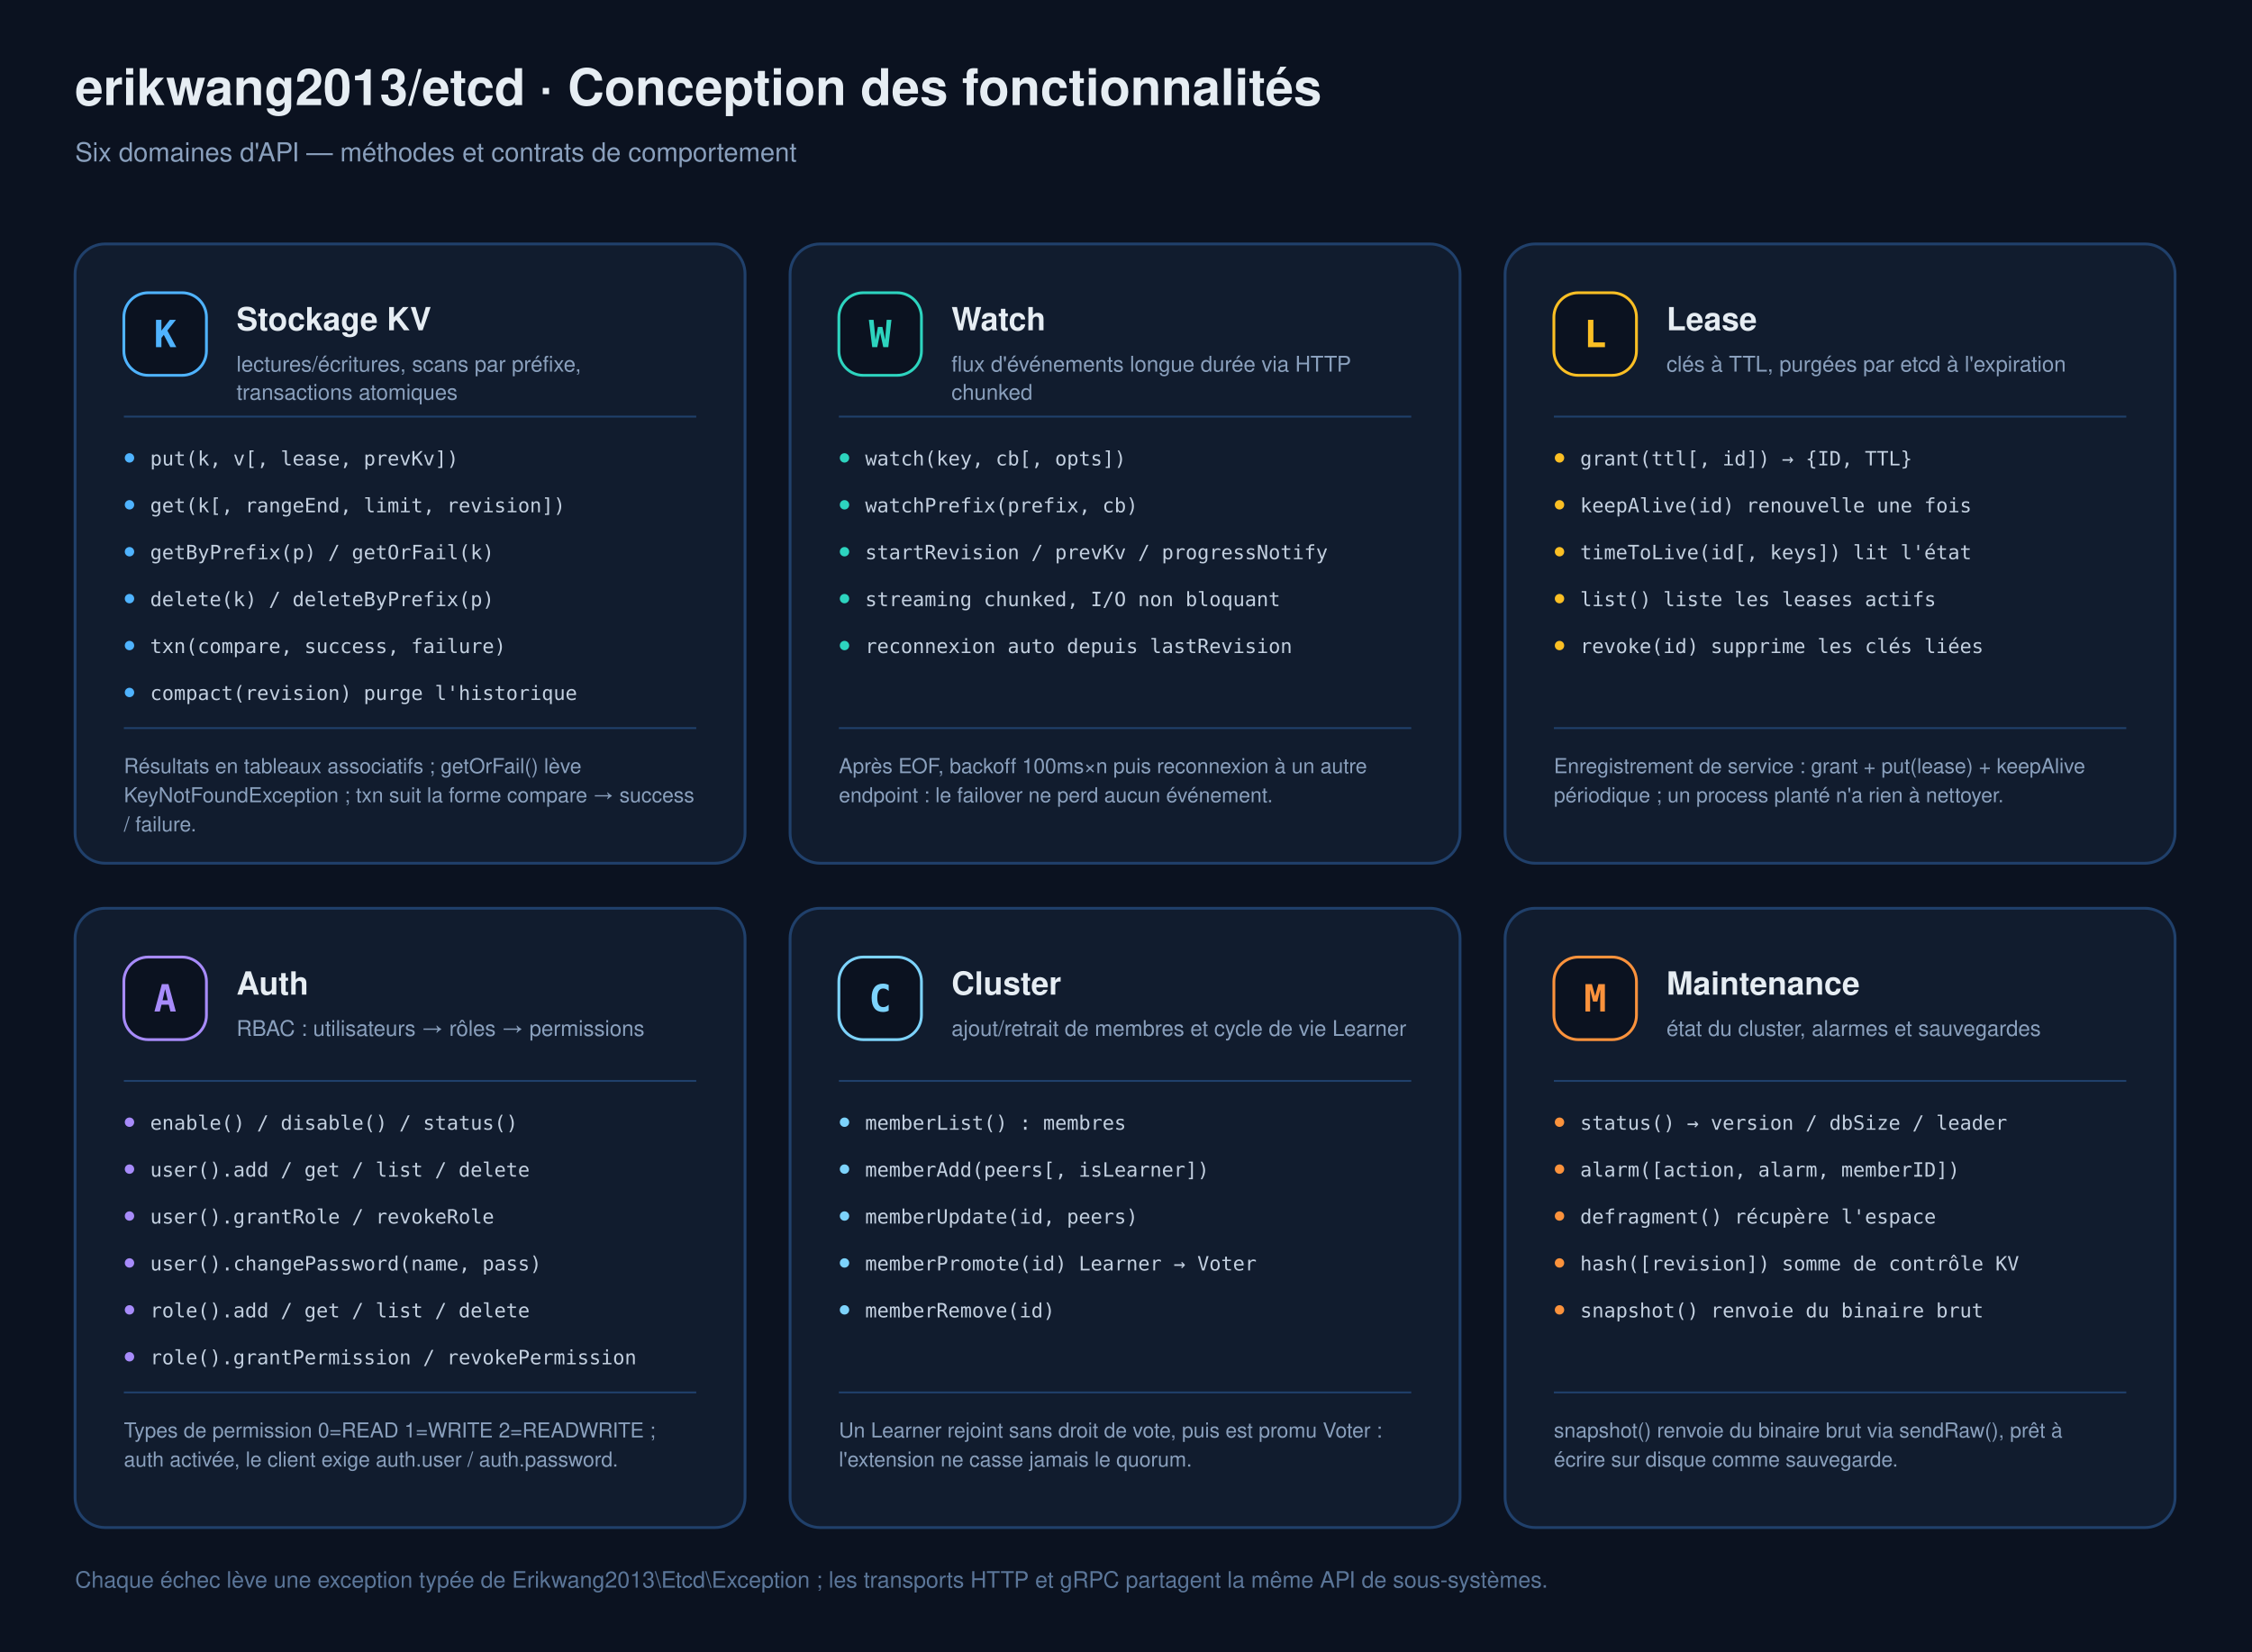
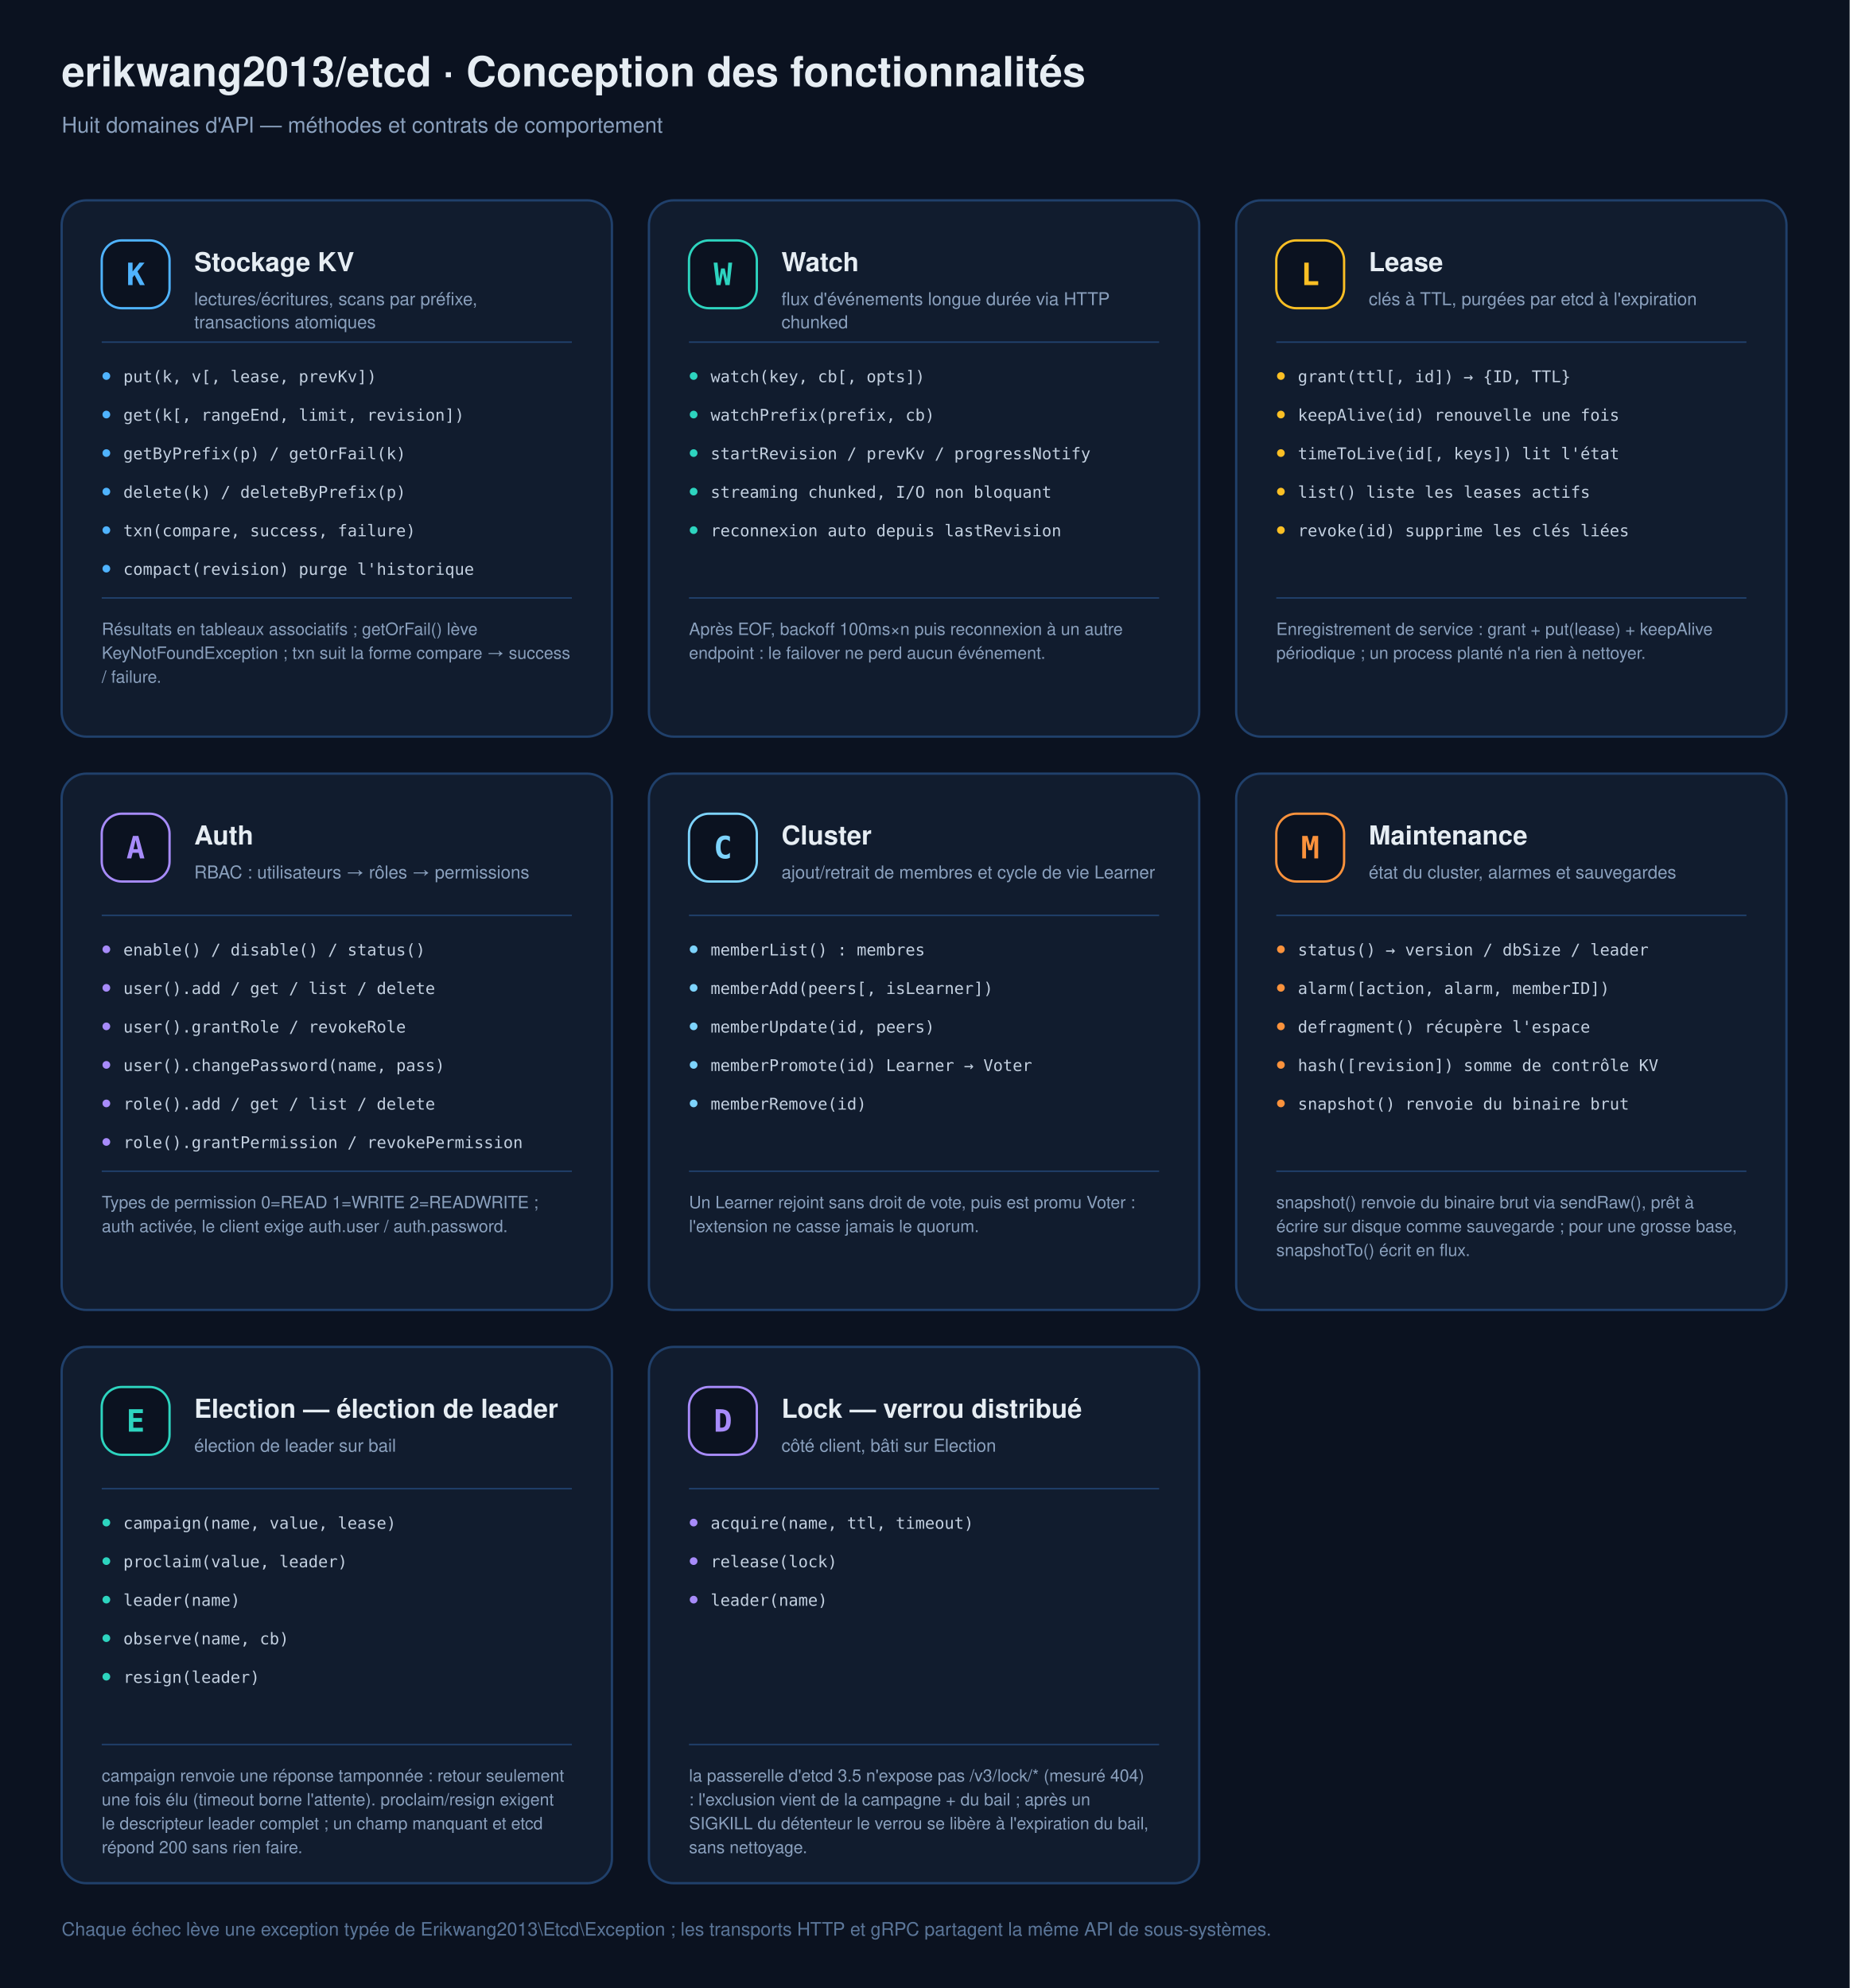
- <svg xmlns="http://www.w3.org/2000/svg" viewBox="0 0 1200 880" width="1200" height="880" font-family="Helvetica,Arial,'Noto Sans','Noto Sans CJK SC','Noto Sans Devanagari','Noto Sans Bengali','Noto Sans Arabic','Lohit Devanagari','PingFang SC','Microsoft YaHei',sans-serif" role="img" aria-labelledby="ttl dsc">
+ <svg xmlns="http://www.w3.org/2000/svg" viewBox="0 0 1200 1290" width="1200" height="1290" font-family="Helvetica,Arial,'Noto Sans','Noto Sans CJK SC','Noto Sans Devanagari','Noto Sans Bengali','Noto Sans Arabic','Lohit Devanagari','PingFang SC','Microsoft YaHei',sans-serif" role="img" aria-labelledby="ttl dsc">
  <rect x="0" y="0" width="1200" height="10000" rx="0" fill="#0b1220" stroke="none" stroke-width="1.5" />
  <text x="40.0" y="56" font-size="27" fill="#e6edf3" text-anchor="start" font-weight="700">erikwang2013/etcd · Conception des fonctionnalités</text>
-   <text x="40.0" y="86" font-size="14" fill="#8aa0bd" text-anchor="start" font-weight="400">Six domaines d'API — méthodes et contrats de comportement</text>
-   <rect x="40" y="130" width="357" height="330" rx="16" fill="#111c2e" stroke="#20406b" stroke-width="1.5" />
+   <text x="40.0" y="86" font-size="14" fill="#8aa0bd" text-anchor="start" font-weight="400">Huit domaines d'API — méthodes et contrats de comportement</text>
+   <rect x="40" y="130" width="357" height="348" rx="16" fill="#111c2e" stroke="#20406b" stroke-width="1.5" />
  <rect x="66" y="156" width="44" height="44" rx="13" fill="#0b1220" stroke="#4fb3ff" stroke-width="1.5" />
  <text x="88.0" y="185" font-size="20" fill="#4fb3ff" text-anchor="middle" font-weight="700" font-family="'DejaVu Sans Mono',Menlo,Consolas,'Noto Sans Mono CJK SC',monospace">K</text>
  <text x="126.0" y="176" font-size="17" fill="#e6edf3" text-anchor="start" font-weight="700">Stockage KV</text>
  <text x="126.0" y="198" font-size="11.5" fill="#8aa0bd" text-anchor="start" font-weight="400">lectures/écritures, scans par préfixe,</text>
  <text x="126.0" y="213" font-size="11.5" fill="#8aa0bd" text-anchor="start" font-weight="400">transactions atomiques</text>
  <line x1="66" y1="222" x2="371" y2="222" stroke="#20406b" stroke-width="1" />
  <circle cx="69" cy="244" r="2.5" fill="#4fb3ff" />
  <text x="80.0" y="248" font-size="10.5" fill="#c3d0e0" text-anchor="start" font-weight="400" font-family="'DejaVu Sans Mono',Menlo,Consolas,'Noto Sans Mono CJK SC',monospace">put(k, v[, lease, prevKv])</text>
  <circle cx="69" cy="269" r="2.5" fill="#4fb3ff" />
  <text x="80.0" y="273" font-size="10.5" fill="#c3d0e0" text-anchor="start" font-weight="400" font-family="'DejaVu Sans Mono',Menlo,Consolas,'Noto Sans Mono CJK SC',monospace">get(k[, rangeEnd, limit, revision])</text>
  <circle cx="69" cy="294" r="2.5" fill="#4fb3ff" />
  <text x="80.0" y="298" font-size="10.5" fill="#c3d0e0" text-anchor="start" font-weight="400" font-family="'DejaVu Sans Mono',Menlo,Consolas,'Noto Sans Mono CJK SC',monospace">getByPrefix(p) / getOrFail(k)</text>
  <circle cx="69" cy="319" r="2.5" fill="#4fb3ff" />
  <text x="80.0" y="323" font-size="10.5" fill="#c3d0e0" text-anchor="start" font-weight="400" font-family="'DejaVu Sans Mono',Menlo,Consolas,'Noto Sans Mono CJK SC',monospace">delete(k) / deleteByPrefix(p)</text>
  <circle cx="69" cy="344" r="2.5" fill="#4fb3ff" />
  <text x="80.0" y="348" font-size="10.5" fill="#c3d0e0" text-anchor="start" font-weight="400" font-family="'DejaVu Sans Mono',Menlo,Consolas,'Noto Sans Mono CJK SC',monospace">txn(compare, success, failure)</text>
  <circle cx="69" cy="369" r="2.5" fill="#4fb3ff" />
  <text x="80.0" y="373" font-size="10.5" fill="#c3d0e0" text-anchor="start" font-weight="400" font-family="'DejaVu Sans Mono',Menlo,Consolas,'Noto Sans Mono CJK SC',monospace">compact(revision) purge l'historique</text>
  <line x1="66" y1="388" x2="371" y2="388" stroke="#20406b" stroke-width="1" />
  <text x="66.0" y="412.0" font-size="11" fill="#8aa0bd" text-anchor="start" font-weight="400">Résultats en tableaux associatifs ; getOrFail() lève</text>
  <text x="66.0" y="427.5" font-size="11" fill="#8aa0bd" text-anchor="start" font-weight="400">KeyNotFoundException ; txn suit la forme compare → success</text>
  <text x="66.0" y="443.0" font-size="11" fill="#8aa0bd" text-anchor="start" font-weight="400">/ failure.</text>
-   <rect x="421" y="130" width="357" height="330" rx="16" fill="#111c2e" stroke="#20406b" stroke-width="1.5" />
+   <rect x="421" y="130" width="357" height="348" rx="16" fill="#111c2e" stroke="#20406b" stroke-width="1.5" />
  <rect x="447" y="156" width="44" height="44" rx="13" fill="#0b1220" stroke="#2dd4bf" stroke-width="1.5" />
  <text x="469.0" y="185" font-size="20" fill="#2dd4bf" text-anchor="middle" font-weight="700" font-family="'DejaVu Sans Mono',Menlo,Consolas,'Noto Sans Mono CJK SC',monospace">W</text>
  <text x="507.0" y="176" font-size="17" fill="#e6edf3" text-anchor="start" font-weight="700">Watch</text>
  <text x="507.0" y="198" font-size="11.5" fill="#8aa0bd" text-anchor="start" font-weight="400">flux d'événements longue durée via HTTP</text>
  <text x="507.0" y="213" font-size="11.5" fill="#8aa0bd" text-anchor="start" font-weight="400">chunked</text>
  <line x1="447" y1="222" x2="752" y2="222" stroke="#20406b" stroke-width="1" />
  <circle cx="450" cy="244" r="2.5" fill="#2dd4bf" />
  <text x="461.0" y="248" font-size="10.5" fill="#c3d0e0" text-anchor="start" font-weight="400" font-family="'DejaVu Sans Mono',Menlo,Consolas,'Noto Sans Mono CJK SC',monospace">watch(key, cb[, opts])</text>
  <circle cx="450" cy="269" r="2.5" fill="#2dd4bf" />
  <text x="461.0" y="273" font-size="10.5" fill="#c3d0e0" text-anchor="start" font-weight="400" font-family="'DejaVu Sans Mono',Menlo,Consolas,'Noto Sans Mono CJK SC',monospace">watchPrefix(prefix, cb)</text>
  <circle cx="450" cy="294" r="2.5" fill="#2dd4bf" />
  <text x="461.0" y="298" font-size="10.5" fill="#c3d0e0" text-anchor="start" font-weight="400" font-family="'DejaVu Sans Mono',Menlo,Consolas,'Noto Sans Mono CJK SC',monospace">startRevision / prevKv / progressNotify</text>
  <circle cx="450" cy="319" r="2.5" fill="#2dd4bf" />
  <text x="461.0" y="323" font-size="10.5" fill="#c3d0e0" text-anchor="start" font-weight="400" font-family="'DejaVu Sans Mono',Menlo,Consolas,'Noto Sans Mono CJK SC',monospace">streaming chunked, I/O non bloquant</text>
  <circle cx="450" cy="344" r="2.5" fill="#2dd4bf" />
  <text x="461.0" y="348" font-size="10.5" fill="#c3d0e0" text-anchor="start" font-weight="400" font-family="'DejaVu Sans Mono',Menlo,Consolas,'Noto Sans Mono CJK SC',monospace">reconnexion auto depuis lastRevision</text>
  <line x1="447" y1="388" x2="752" y2="388" stroke="#20406b" stroke-width="1" />
  <text x="447.0" y="412.0" font-size="11" fill="#8aa0bd" text-anchor="start" font-weight="400">Après EOF, backoff 100ms×n puis reconnexion à un autre</text>
  <text x="447.0" y="427.5" font-size="11" fill="#8aa0bd" text-anchor="start" font-weight="400">endpoint : le failover ne perd aucun événement.</text>
-   <rect x="802" y="130" width="357" height="330" rx="16" fill="#111c2e" stroke="#20406b" stroke-width="1.5" />
+   <rect x="802" y="130" width="357" height="348" rx="16" fill="#111c2e" stroke="#20406b" stroke-width="1.5" />
  <rect x="828" y="156" width="44" height="44" rx="13" fill="#0b1220" stroke="#fbbf24" stroke-width="1.5" />
  <text x="850.0" y="185" font-size="20" fill="#fbbf24" text-anchor="middle" font-weight="700" font-family="'DejaVu Sans Mono',Menlo,Consolas,'Noto Sans Mono CJK SC',monospace">L</text>
  <text x="888.0" y="176" font-size="17" fill="#e6edf3" text-anchor="start" font-weight="700">Lease</text>
  <text x="888.0" y="198" font-size="11.5" fill="#8aa0bd" text-anchor="start" font-weight="400">clés à TTL, purgées par etcd à l'expiration</text>
  <line x1="828" y1="222" x2="1133" y2="222" stroke="#20406b" stroke-width="1" />
  <circle cx="831" cy="244" r="2.5" fill="#fbbf24" />
  <text x="842.0" y="248" font-size="10.5" fill="#c3d0e0" text-anchor="start" font-weight="400" font-family="'DejaVu Sans Mono',Menlo,Consolas,'Noto Sans Mono CJK SC',monospace">grant(ttl[, id]) → {ID, TTL}</text>
  <circle cx="831" cy="269" r="2.5" fill="#fbbf24" />
  <text x="842.0" y="273" font-size="10.5" fill="#c3d0e0" text-anchor="start" font-weight="400" font-family="'DejaVu Sans Mono',Menlo,Consolas,'Noto Sans Mono CJK SC',monospace">keepAlive(id) renouvelle une fois</text>
  <circle cx="831" cy="294" r="2.5" fill="#fbbf24" />
  <text x="842.0" y="298" font-size="10.5" fill="#c3d0e0" text-anchor="start" font-weight="400" font-family="'DejaVu Sans Mono',Menlo,Consolas,'Noto Sans Mono CJK SC',monospace">timeToLive(id[, keys]) lit l'état</text>
  <circle cx="831" cy="319" r="2.5" fill="#fbbf24" />
  <text x="842.0" y="323" font-size="10.5" fill="#c3d0e0" text-anchor="start" font-weight="400" font-family="'DejaVu Sans Mono',Menlo,Consolas,'Noto Sans Mono CJK SC',monospace">list() liste les leases actifs</text>
  <circle cx="831" cy="344" r="2.5" fill="#fbbf24" />
  <text x="842.0" y="348" font-size="10.5" fill="#c3d0e0" text-anchor="start" font-weight="400" font-family="'DejaVu Sans Mono',Menlo,Consolas,'Noto Sans Mono CJK SC',monospace">revoke(id) supprime les clés liées</text>
  <line x1="828" y1="388" x2="1133" y2="388" stroke="#20406b" stroke-width="1" />
  <text x="828.0" y="412.0" font-size="11" fill="#8aa0bd" text-anchor="start" font-weight="400">Enregistrement de service : grant + put(lease) + keepAlive</text>
  <text x="828.0" y="427.5" font-size="11" fill="#8aa0bd" text-anchor="start" font-weight="400">périodique ; un process planté n'a rien à nettoyer.</text>
-   <rect x="40" y="484" width="357" height="330" rx="16" fill="#111c2e" stroke="#20406b" stroke-width="1.5" />
-   <rect x="66" y="510" width="44" height="44" rx="13" fill="#0b1220" stroke="#a78bfa" stroke-width="1.5" />
-   <text x="88.0" y="539" font-size="20" fill="#a78bfa" text-anchor="middle" font-weight="700" font-family="'DejaVu Sans Mono',Menlo,Consolas,'Noto Sans Mono CJK SC',monospace">A</text>
-   <text x="126.0" y="530" font-size="17" fill="#e6edf3" text-anchor="start" font-weight="700">Auth</text>
-   <text x="126.0" y="552" font-size="11.5" fill="#8aa0bd" text-anchor="start" font-weight="400">RBAC : utilisateurs → rôles → permissions</text>
-   <line x1="66" y1="576" x2="371" y2="576" stroke="#20406b" stroke-width="1" />
-   <circle cx="69" cy="598" r="2.5" fill="#a78bfa" />
-   <text x="80.0" y="602" font-size="10.5" fill="#c3d0e0" text-anchor="start" font-weight="400" font-family="'DejaVu Sans Mono',Menlo,Consolas,'Noto Sans Mono CJK SC',monospace">enable() / disable() / status()</text>
-   <circle cx="69" cy="623" r="2.5" fill="#a78bfa" />
-   <text x="80.0" y="627" font-size="10.5" fill="#c3d0e0" text-anchor="start" font-weight="400" font-family="'DejaVu Sans Mono',Menlo,Consolas,'Noto Sans Mono CJK SC',monospace">user().add / get / list / delete</text>
-   <circle cx="69" cy="648" r="2.5" fill="#a78bfa" />
-   <text x="80.0" y="652" font-size="10.5" fill="#c3d0e0" text-anchor="start" font-weight="400" font-family="'DejaVu Sans Mono',Menlo,Consolas,'Noto Sans Mono CJK SC',monospace">user().grantRole / revokeRole</text>
-   <circle cx="69" cy="673" r="2.5" fill="#a78bfa" />
-   <text x="80.0" y="677" font-size="10.5" fill="#c3d0e0" text-anchor="start" font-weight="400" font-family="'DejaVu Sans Mono',Menlo,Consolas,'Noto Sans Mono CJK SC',monospace">user().changePassword(name, pass)</text>
-   <circle cx="69" cy="698" r="2.5" fill="#a78bfa" />
-   <text x="80.0" y="702" font-size="10.5" fill="#c3d0e0" text-anchor="start" font-weight="400" font-family="'DejaVu Sans Mono',Menlo,Consolas,'Noto Sans Mono CJK SC',monospace">role().add / get / list / delete</text>
-   <circle cx="69" cy="723" r="2.5" fill="#a78bfa" />
-   <text x="80.0" y="727" font-size="10.5" fill="#c3d0e0" text-anchor="start" font-weight="400" font-family="'DejaVu Sans Mono',Menlo,Consolas,'Noto Sans Mono CJK SC',monospace">role().grantPermission / revokePermission</text>
-   <line x1="66" y1="742" x2="371" y2="742" stroke="#20406b" stroke-width="1" />
-   <text x="66.0" y="766.0" font-size="11" fill="#8aa0bd" text-anchor="start" font-weight="400">Types de permission 0=READ 1=WRITE 2=READWRITE ;</text>
-   <text x="66.0" y="781.5" font-size="11" fill="#8aa0bd" text-anchor="start" font-weight="400">auth activée, le client exige auth.user / auth.password.</text>
-   <rect x="421" y="484" width="357" height="330" rx="16" fill="#111c2e" stroke="#20406b" stroke-width="1.5" />
-   <rect x="447" y="510" width="44" height="44" rx="13" fill="#0b1220" stroke="#7dd3fc" stroke-width="1.5" />
-   <text x="469.0" y="539" font-size="20" fill="#7dd3fc" text-anchor="middle" font-weight="700" font-family="'DejaVu Sans Mono',Menlo,Consolas,'Noto Sans Mono CJK SC',monospace">C</text>
-   <text x="507.0" y="530" font-size="17" fill="#e6edf3" text-anchor="start" font-weight="700">Cluster</text>
-   <text x="507.0" y="552" font-size="11.5" fill="#8aa0bd" text-anchor="start" font-weight="400">ajout/retrait de membres et cycle de vie Learner</text>
-   <line x1="447" y1="576" x2="752" y2="576" stroke="#20406b" stroke-width="1" />
-   <circle cx="450" cy="598" r="2.5" fill="#7dd3fc" />
-   <text x="461.0" y="602" font-size="10.5" fill="#c3d0e0" text-anchor="start" font-weight="400" font-family="'DejaVu Sans Mono',Menlo,Consolas,'Noto Sans Mono CJK SC',monospace">memberList() : membres</text>
-   <circle cx="450" cy="623" r="2.5" fill="#7dd3fc" />
-   <text x="461.0" y="627" font-size="10.5" fill="#c3d0e0" text-anchor="start" font-weight="400" font-family="'DejaVu Sans Mono',Menlo,Consolas,'Noto Sans Mono CJK SC',monospace">memberAdd(peers[, isLearner])</text>
-   <circle cx="450" cy="648" r="2.5" fill="#7dd3fc" />
-   <text x="461.0" y="652" font-size="10.5" fill="#c3d0e0" text-anchor="start" font-weight="400" font-family="'DejaVu Sans Mono',Menlo,Consolas,'Noto Sans Mono CJK SC',monospace">memberUpdate(id, peers)</text>
-   <circle cx="450" cy="673" r="2.5" fill="#7dd3fc" />
-   <text x="461.0" y="677" font-size="10.5" fill="#c3d0e0" text-anchor="start" font-weight="400" font-family="'DejaVu Sans Mono',Menlo,Consolas,'Noto Sans Mono CJK SC',monospace">memberPromote(id) Learner → Voter</text>
-   <circle cx="450" cy="698" r="2.5" fill="#7dd3fc" />
-   <text x="461.0" y="702" font-size="10.5" fill="#c3d0e0" text-anchor="start" font-weight="400" font-family="'DejaVu Sans Mono',Menlo,Consolas,'Noto Sans Mono CJK SC',monospace">memberRemove(id)</text>
-   <line x1="447" y1="742" x2="752" y2="742" stroke="#20406b" stroke-width="1" />
-   <text x="447.0" y="766.0" font-size="11" fill="#8aa0bd" text-anchor="start" font-weight="400">Un Learner rejoint sans droit de vote, puis est promu Voter :</text>
-   <text x="447.0" y="781.5" font-size="11" fill="#8aa0bd" text-anchor="start" font-weight="400">l'extension ne casse jamais le quorum.</text>
-   <rect x="802" y="484" width="357" height="330" rx="16" fill="#111c2e" stroke="#20406b" stroke-width="1.5" />
-   <rect x="828" y="510" width="44" height="44" rx="13" fill="#0b1220" stroke="#fb923c" stroke-width="1.5" />
-   <text x="850.0" y="539" font-size="20" fill="#fb923c" text-anchor="middle" font-weight="700" font-family="'DejaVu Sans Mono',Menlo,Consolas,'Noto Sans Mono CJK SC',monospace">M</text>
-   <text x="888.0" y="530" font-size="17" fill="#e6edf3" text-anchor="start" font-weight="700">Maintenance</text>
-   <text x="888.0" y="552" font-size="11.5" fill="#8aa0bd" text-anchor="start" font-weight="400">état du cluster, alarmes et sauvegardes</text>
-   <line x1="828" y1="576" x2="1133" y2="576" stroke="#20406b" stroke-width="1" />
-   <circle cx="831" cy="598" r="2.5" fill="#fb923c" />
-   <text x="842.0" y="602" font-size="10.5" fill="#c3d0e0" text-anchor="start" font-weight="400" font-family="'DejaVu Sans Mono',Menlo,Consolas,'Noto Sans Mono CJK SC',monospace">status() → version / dbSize / leader</text>
-   <circle cx="831" cy="623" r="2.5" fill="#fb923c" />
-   <text x="842.0" y="627" font-size="10.5" fill="#c3d0e0" text-anchor="start" font-weight="400" font-family="'DejaVu Sans Mono',Menlo,Consolas,'Noto Sans Mono CJK SC',monospace">alarm([action, alarm, memberID])</text>
-   <circle cx="831" cy="648" r="2.5" fill="#fb923c" />
-   <text x="842.0" y="652" font-size="10.5" fill="#c3d0e0" text-anchor="start" font-weight="400" font-family="'DejaVu Sans Mono',Menlo,Consolas,'Noto Sans Mono CJK SC',monospace">defragment() récupère l'espace</text>
-   <circle cx="831" cy="673" r="2.5" fill="#fb923c" />
-   <text x="842.0" y="677" font-size="10.5" fill="#c3d0e0" text-anchor="start" font-weight="400" font-family="'DejaVu Sans Mono',Menlo,Consolas,'Noto Sans Mono CJK SC',monospace">hash([revision]) somme de contrôle KV</text>
-   <circle cx="831" cy="698" r="2.5" fill="#fb923c" />
-   <text x="842.0" y="702" font-size="10.5" fill="#c3d0e0" text-anchor="start" font-weight="400" font-family="'DejaVu Sans Mono',Menlo,Consolas,'Noto Sans Mono CJK SC',monospace">snapshot() renvoie du binaire brut</text>
-   <line x1="828" y1="742" x2="1133" y2="742" stroke="#20406b" stroke-width="1" />
-   <text x="828.0" y="766.0" font-size="11" fill="#8aa0bd" text-anchor="start" font-weight="400">snapshot() renvoie du binaire brut via sendRaw(), prêt à</text>
-   <text x="828.0" y="781.5" font-size="11" fill="#8aa0bd" text-anchor="start" font-weight="400">écrire sur disque comme sauvegarde.</text>
-   <text x="40.0" y="846" font-size="12" fill="#5b7699" text-anchor="start" font-weight="400">Chaque échec lève une exception typée de Erikwang2013\Etcd\Exception ; les transports HTTP et gRPC partagent la même API de sous-systèmes.</text>
+   <rect x="40" y="502" width="357" height="348" rx="16" fill="#111c2e" stroke="#20406b" stroke-width="1.5" />
+   <rect x="66" y="528" width="44" height="44" rx="13" fill="#0b1220" stroke="#a78bfa" stroke-width="1.5" />
+   <text x="88.0" y="557" font-size="20" fill="#a78bfa" text-anchor="middle" font-weight="700" font-family="'DejaVu Sans Mono',Menlo,Consolas,'Noto Sans Mono CJK SC',monospace">A</text>
+   <text x="126.0" y="548" font-size="17" fill="#e6edf3" text-anchor="start" font-weight="700">Auth</text>
+   <text x="126.0" y="570" font-size="11.5" fill="#8aa0bd" text-anchor="start" font-weight="400">RBAC : utilisateurs → rôles → permissions</text>
+   <line x1="66" y1="594" x2="371" y2="594" stroke="#20406b" stroke-width="1" />
+   <circle cx="69" cy="616" r="2.5" fill="#a78bfa" />
+   <text x="80.0" y="620" font-size="10.5" fill="#c3d0e0" text-anchor="start" font-weight="400" font-family="'DejaVu Sans Mono',Menlo,Consolas,'Noto Sans Mono CJK SC',monospace">enable() / disable() / status()</text>
+   <circle cx="69" cy="641" r="2.5" fill="#a78bfa" />
+   <text x="80.0" y="645" font-size="10.5" fill="#c3d0e0" text-anchor="start" font-weight="400" font-family="'DejaVu Sans Mono',Menlo,Consolas,'Noto Sans Mono CJK SC',monospace">user().add / get / list / delete</text>
+   <circle cx="69" cy="666" r="2.5" fill="#a78bfa" />
+   <text x="80.0" y="670" font-size="10.5" fill="#c3d0e0" text-anchor="start" font-weight="400" font-family="'DejaVu Sans Mono',Menlo,Consolas,'Noto Sans Mono CJK SC',monospace">user().grantRole / revokeRole</text>
+   <circle cx="69" cy="691" r="2.5" fill="#a78bfa" />
+   <text x="80.0" y="695" font-size="10.5" fill="#c3d0e0" text-anchor="start" font-weight="400" font-family="'DejaVu Sans Mono',Menlo,Consolas,'Noto Sans Mono CJK SC',monospace">user().changePassword(name, pass)</text>
+   <circle cx="69" cy="716" r="2.5" fill="#a78bfa" />
+   <text x="80.0" y="720" font-size="10.5" fill="#c3d0e0" text-anchor="start" font-weight="400" font-family="'DejaVu Sans Mono',Menlo,Consolas,'Noto Sans Mono CJK SC',monospace">role().add / get / list / delete</text>
+   <circle cx="69" cy="741" r="2.5" fill="#a78bfa" />
+   <text x="80.0" y="745" font-size="10.5" fill="#c3d0e0" text-anchor="start" font-weight="400" font-family="'DejaVu Sans Mono',Menlo,Consolas,'Noto Sans Mono CJK SC',monospace">role().grantPermission / revokePermission</text>
+   <line x1="66" y1="760" x2="371" y2="760" stroke="#20406b" stroke-width="1" />
+   <text x="66.0" y="784.0" font-size="11" fill="#8aa0bd" text-anchor="start" font-weight="400">Types de permission 0=READ 1=WRITE 2=READWRITE ;</text>
+   <text x="66.0" y="799.5" font-size="11" fill="#8aa0bd" text-anchor="start" font-weight="400">auth activée, le client exige auth.user / auth.password.</text>
+   <rect x="421" y="502" width="357" height="348" rx="16" fill="#111c2e" stroke="#20406b" stroke-width="1.5" />
+   <rect x="447" y="528" width="44" height="44" rx="13" fill="#0b1220" stroke="#7dd3fc" stroke-width="1.5" />
+   <text x="469.0" y="557" font-size="20" fill="#7dd3fc" text-anchor="middle" font-weight="700" font-family="'DejaVu Sans Mono',Menlo,Consolas,'Noto Sans Mono CJK SC',monospace">C</text>
+   <text x="507.0" y="548" font-size="17" fill="#e6edf3" text-anchor="start" font-weight="700">Cluster</text>
+   <text x="507.0" y="570" font-size="11.5" fill="#8aa0bd" text-anchor="start" font-weight="400">ajout/retrait de membres et cycle de vie Learner</text>
+   <line x1="447" y1="594" x2="752" y2="594" stroke="#20406b" stroke-width="1" />
+   <circle cx="450" cy="616" r="2.5" fill="#7dd3fc" />
+   <text x="461.0" y="620" font-size="10.5" fill="#c3d0e0" text-anchor="start" font-weight="400" font-family="'DejaVu Sans Mono',Menlo,Consolas,'Noto Sans Mono CJK SC',monospace">memberList() : membres</text>
+   <circle cx="450" cy="641" r="2.5" fill="#7dd3fc" />
+   <text x="461.0" y="645" font-size="10.5" fill="#c3d0e0" text-anchor="start" font-weight="400" font-family="'DejaVu Sans Mono',Menlo,Consolas,'Noto Sans Mono CJK SC',monospace">memberAdd(peers[, isLearner])</text>
+   <circle cx="450" cy="666" r="2.5" fill="#7dd3fc" />
+   <text x="461.0" y="670" font-size="10.5" fill="#c3d0e0" text-anchor="start" font-weight="400" font-family="'DejaVu Sans Mono',Menlo,Consolas,'Noto Sans Mono CJK SC',monospace">memberUpdate(id, peers)</text>
+   <circle cx="450" cy="691" r="2.5" fill="#7dd3fc" />
+   <text x="461.0" y="695" font-size="10.5" fill="#c3d0e0" text-anchor="start" font-weight="400" font-family="'DejaVu Sans Mono',Menlo,Consolas,'Noto Sans Mono CJK SC',monospace">memberPromote(id) Learner → Voter</text>
+   <circle cx="450" cy="716" r="2.5" fill="#7dd3fc" />
+   <text x="461.0" y="720" font-size="10.5" fill="#c3d0e0" text-anchor="start" font-weight="400" font-family="'DejaVu Sans Mono',Menlo,Consolas,'Noto Sans Mono CJK SC',monospace">memberRemove(id)</text>
+   <line x1="447" y1="760" x2="752" y2="760" stroke="#20406b" stroke-width="1" />
+   <text x="447.0" y="784.0" font-size="11" fill="#8aa0bd" text-anchor="start" font-weight="400">Un Learner rejoint sans droit de vote, puis est promu Voter :</text>
+   <text x="447.0" y="799.5" font-size="11" fill="#8aa0bd" text-anchor="start" font-weight="400">l'extension ne casse jamais le quorum.</text>
+   <rect x="802" y="502" width="357" height="348" rx="16" fill="#111c2e" stroke="#20406b" stroke-width="1.5" />
+   <rect x="828" y="528" width="44" height="44" rx="13" fill="#0b1220" stroke="#fb923c" stroke-width="1.5" />
+   <text x="850.0" y="557" font-size="20" fill="#fb923c" text-anchor="middle" font-weight="700" font-family="'DejaVu Sans Mono',Menlo,Consolas,'Noto Sans Mono CJK SC',monospace">M</text>
+   <text x="888.0" y="548" font-size="17" fill="#e6edf3" text-anchor="start" font-weight="700">Maintenance</text>
+   <text x="888.0" y="570" font-size="11.5" fill="#8aa0bd" text-anchor="start" font-weight="400">état du cluster, alarmes et sauvegardes</text>
+   <line x1="828" y1="594" x2="1133" y2="594" stroke="#20406b" stroke-width="1" />
+   <circle cx="831" cy="616" r="2.5" fill="#fb923c" />
+   <text x="842.0" y="620" font-size="10.5" fill="#c3d0e0" text-anchor="start" font-weight="400" font-family="'DejaVu Sans Mono',Menlo,Consolas,'Noto Sans Mono CJK SC',monospace">status() → version / dbSize / leader</text>
+   <circle cx="831" cy="641" r="2.5" fill="#fb923c" />
+   <text x="842.0" y="645" font-size="10.5" fill="#c3d0e0" text-anchor="start" font-weight="400" font-family="'DejaVu Sans Mono',Menlo,Consolas,'Noto Sans Mono CJK SC',monospace">alarm([action, alarm, memberID])</text>
+   <circle cx="831" cy="666" r="2.5" fill="#fb923c" />
+   <text x="842.0" y="670" font-size="10.5" fill="#c3d0e0" text-anchor="start" font-weight="400" font-family="'DejaVu Sans Mono',Menlo,Consolas,'Noto Sans Mono CJK SC',monospace">defragment() récupère l'espace</text>
+   <circle cx="831" cy="691" r="2.5" fill="#fb923c" />
+   <text x="842.0" y="695" font-size="10.5" fill="#c3d0e0" text-anchor="start" font-weight="400" font-family="'DejaVu Sans Mono',Menlo,Consolas,'Noto Sans Mono CJK SC',monospace">hash([revision]) somme de contrôle KV</text>
+   <circle cx="831" cy="716" r="2.5" fill="#fb923c" />
+   <text x="842.0" y="720" font-size="10.5" fill="#c3d0e0" text-anchor="start" font-weight="400" font-family="'DejaVu Sans Mono',Menlo,Consolas,'Noto Sans Mono CJK SC',monospace">snapshot() renvoie du binaire brut</text>
+   <line x1="828" y1="760" x2="1133" y2="760" stroke="#20406b" stroke-width="1" />
+   <text x="828.0" y="784.0" font-size="11" fill="#8aa0bd" text-anchor="start" font-weight="400">snapshot() renvoie du binaire brut via sendRaw(), prêt à</text>
+   <text x="828.0" y="799.5" font-size="11" fill="#8aa0bd" text-anchor="start" font-weight="400">écrire sur disque comme sauvegarde ; pour une grosse base,</text>
+   <text x="828.0" y="815.0" font-size="11" fill="#8aa0bd" text-anchor="start" font-weight="400">snapshotTo() écrit en flux.</text>
+   <rect x="40" y="874" width="357" height="348" rx="16" fill="#111c2e" stroke="#20406b" stroke-width="1.5" />
+   <rect x="66" y="900" width="44" height="44" rx="13" fill="#0b1220" stroke="#2dd4bf" stroke-width="1.5" />
+   <text x="88.0" y="929" font-size="20" fill="#2dd4bf" text-anchor="middle" font-weight="700" font-family="'DejaVu Sans Mono',Menlo,Consolas,'Noto Sans Mono CJK SC',monospace">E</text>
+   <text x="126.0" y="920" font-size="17" fill="#e6edf3" text-anchor="start" font-weight="700">Election — élection de leader</text>
+   <text x="126.0" y="942" font-size="11.5" fill="#8aa0bd" text-anchor="start" font-weight="400">élection de leader sur bail</text>
+   <line x1="66" y1="966" x2="371" y2="966" stroke="#20406b" stroke-width="1" />
+   <circle cx="69" cy="988" r="2.5" fill="#2dd4bf" />
+   <text x="80.0" y="992" font-size="10.5" fill="#c3d0e0" text-anchor="start" font-weight="400" font-family="'DejaVu Sans Mono',Menlo,Consolas,'Noto Sans Mono CJK SC',monospace">campaign(name, value, lease)</text>
+   <circle cx="69" cy="1013" r="2.5" fill="#2dd4bf" />
+   <text x="80.0" y="1017" font-size="10.5" fill="#c3d0e0" text-anchor="start" font-weight="400" font-family="'DejaVu Sans Mono',Menlo,Consolas,'Noto Sans Mono CJK SC',monospace">proclaim(value, leader)</text>
+   <circle cx="69" cy="1038" r="2.5" fill="#2dd4bf" />
+   <text x="80.0" y="1042" font-size="10.5" fill="#c3d0e0" text-anchor="start" font-weight="400" font-family="'DejaVu Sans Mono',Menlo,Consolas,'Noto Sans Mono CJK SC',monospace">leader(name)</text>
+   <circle cx="69" cy="1063" r="2.5" fill="#2dd4bf" />
+   <text x="80.0" y="1067" font-size="10.5" fill="#c3d0e0" text-anchor="start" font-weight="400" font-family="'DejaVu Sans Mono',Menlo,Consolas,'Noto Sans Mono CJK SC',monospace">observe(name, cb)</text>
+   <circle cx="69" cy="1088" r="2.5" fill="#2dd4bf" />
+   <text x="80.0" y="1092" font-size="10.5" fill="#c3d0e0" text-anchor="start" font-weight="400" font-family="'DejaVu Sans Mono',Menlo,Consolas,'Noto Sans Mono CJK SC',monospace">resign(leader)</text>
+   <line x1="66" y1="1132" x2="371" y2="1132" stroke="#20406b" stroke-width="1" />
+   <text x="66.0" y="1156.0" font-size="11" fill="#8aa0bd" text-anchor="start" font-weight="400">campaign renvoie une réponse tamponnée : retour seulement</text>
+   <text x="66.0" y="1171.5" font-size="11" fill="#8aa0bd" text-anchor="start" font-weight="400">une fois élu (timeout borne l'attente). proclaim/resign exigent</text>
+   <text x="66.0" y="1187.0" font-size="11" fill="#8aa0bd" text-anchor="start" font-weight="400">le descripteur leader complet ; un champ manquant et etcd</text>
+   <text x="66.0" y="1202.5" font-size="11" fill="#8aa0bd" text-anchor="start" font-weight="400">répond 200 sans rien faire.</text>
+   <rect x="421" y="874" width="357" height="348" rx="16" fill="#111c2e" stroke="#20406b" stroke-width="1.5" />
+   <rect x="447" y="900" width="44" height="44" rx="13" fill="#0b1220" stroke="#a78bfa" stroke-width="1.5" />
+   <text x="469.0" y="929" font-size="20" fill="#a78bfa" text-anchor="middle" font-weight="700" font-family="'DejaVu Sans Mono',Menlo,Consolas,'Noto Sans Mono CJK SC',monospace">D</text>
+   <text x="507.0" y="920" font-size="17" fill="#e6edf3" text-anchor="start" font-weight="700">Lock — verrou distribué</text>
+   <text x="507.0" y="942" font-size="11.5" fill="#8aa0bd" text-anchor="start" font-weight="400">côté client, bâti sur Election</text>
+   <line x1="447" y1="966" x2="752" y2="966" stroke="#20406b" stroke-width="1" />
+   <circle cx="450" cy="988" r="2.5" fill="#a78bfa" />
+   <text x="461.0" y="992" font-size="10.5" fill="#c3d0e0" text-anchor="start" font-weight="400" font-family="'DejaVu Sans Mono',Menlo,Consolas,'Noto Sans Mono CJK SC',monospace">acquire(name, ttl, timeout)</text>
+   <circle cx="450" cy="1013" r="2.5" fill="#a78bfa" />
+   <text x="461.0" y="1017" font-size="10.5" fill="#c3d0e0" text-anchor="start" font-weight="400" font-family="'DejaVu Sans Mono',Menlo,Consolas,'Noto Sans Mono CJK SC',monospace">release(lock)</text>
+   <circle cx="450" cy="1038" r="2.5" fill="#a78bfa" />
+   <text x="461.0" y="1042" font-size="10.5" fill="#c3d0e0" text-anchor="start" font-weight="400" font-family="'DejaVu Sans Mono',Menlo,Consolas,'Noto Sans Mono CJK SC',monospace">leader(name)</text>
+   <line x1="447" y1="1132" x2="752" y2="1132" stroke="#20406b" stroke-width="1" />
+   <text x="447.0" y="1156.0" font-size="11" fill="#8aa0bd" text-anchor="start" font-weight="400">la passerelle d'etcd 3.5 n'expose pas /v3/lock/* (mesuré 404)</text>
+   <text x="447.0" y="1171.5" font-size="11" fill="#8aa0bd" text-anchor="start" font-weight="400">: l'exclusion vient de la campagne + du bail ; après un</text>
+   <text x="447.0" y="1187.0" font-size="11" fill="#8aa0bd" text-anchor="start" font-weight="400">SIGKILL du détenteur le verrou se libère à l'expiration du bail,</text>
+   <text x="447.0" y="1202.5" font-size="11" fill="#8aa0bd" text-anchor="start" font-weight="400">sans nettoyage.</text>
+   <text x="40.0" y="1256" font-size="12" fill="#5b7699" text-anchor="start" font-weight="400">Chaque échec lève une exception typée de Erikwang2013\Etcd\Exception ; les transports HTTP et gRPC partagent la même API de sous-systèmes.</text>
</svg>
